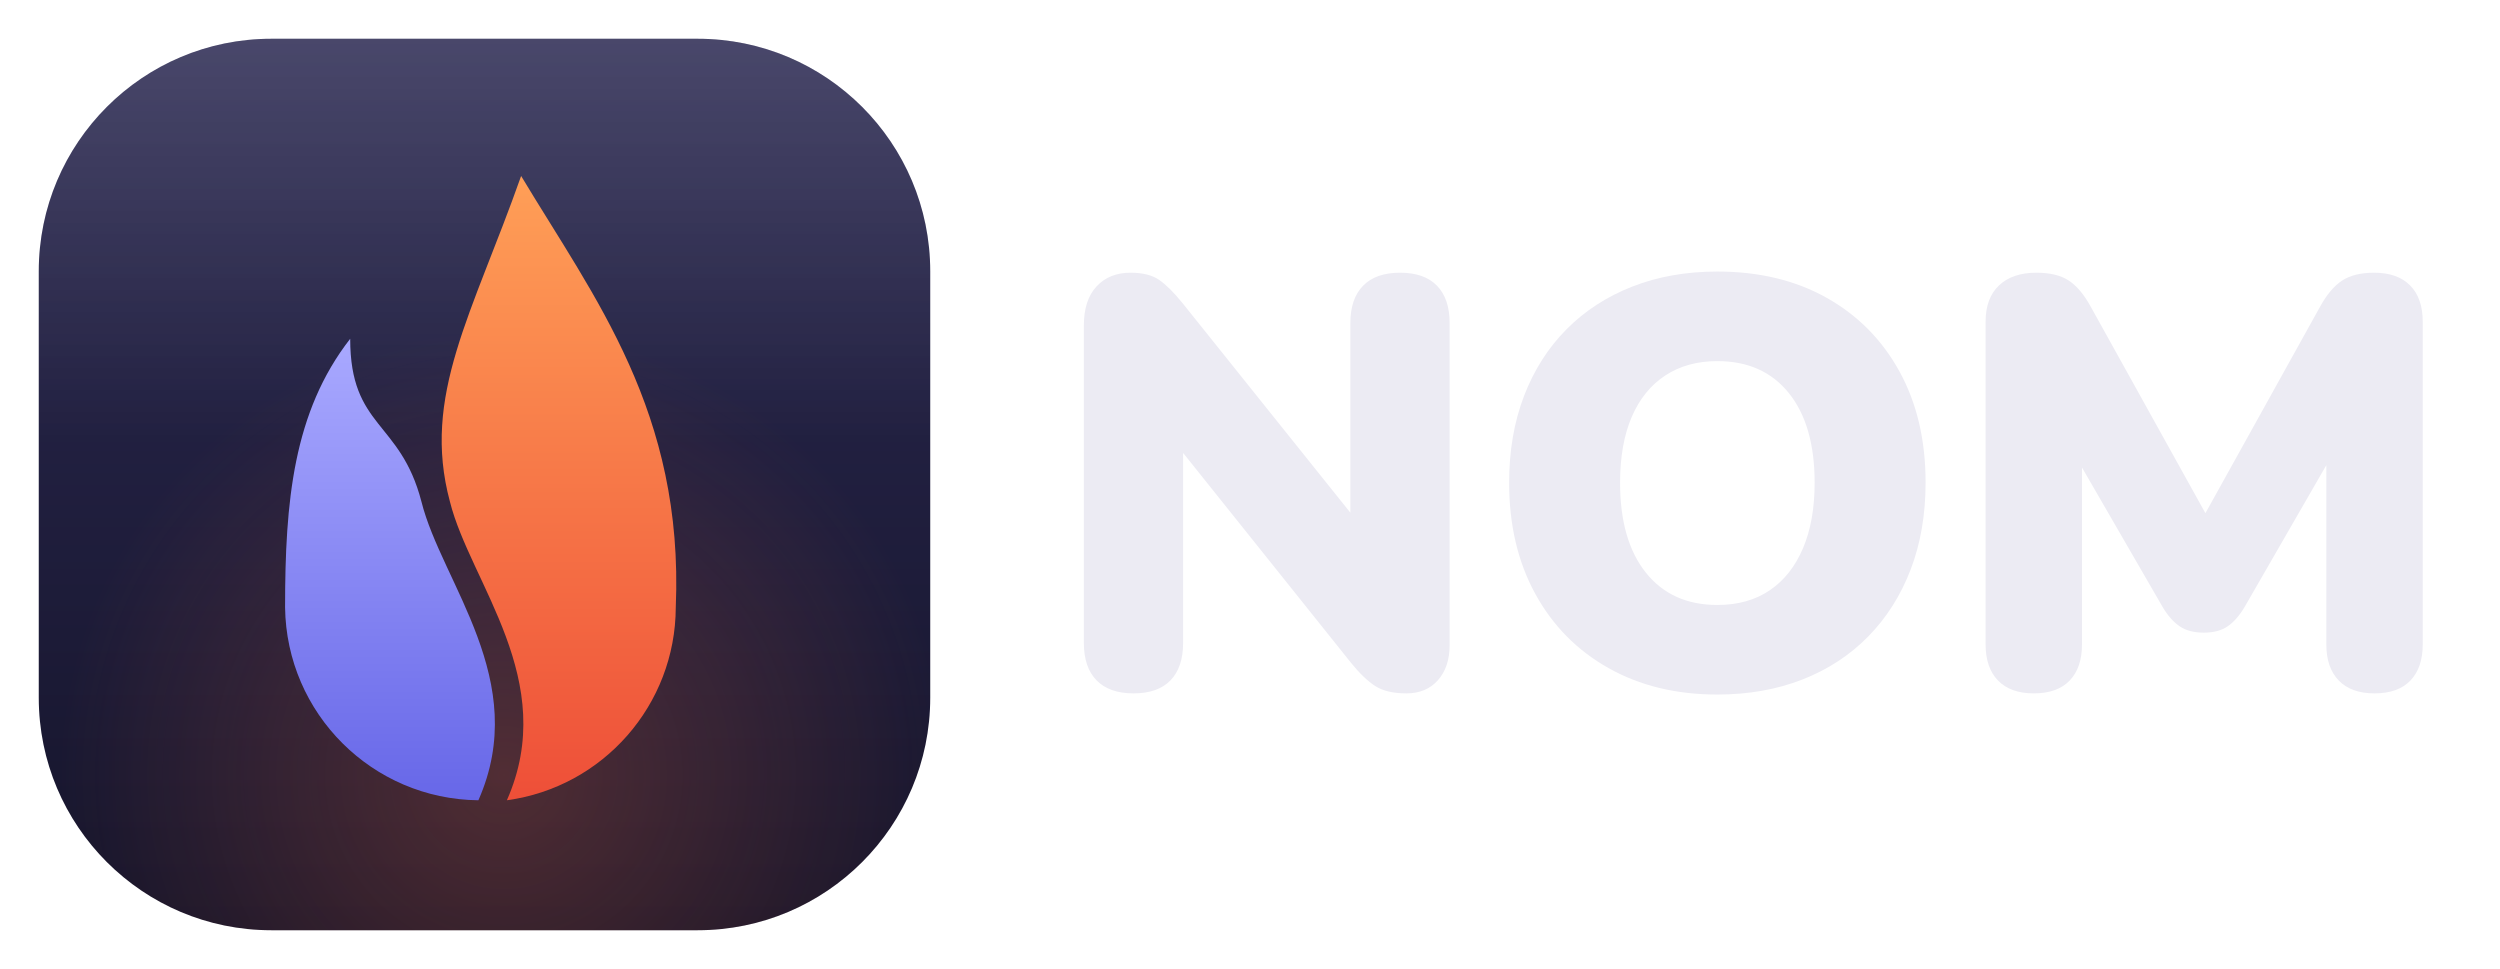
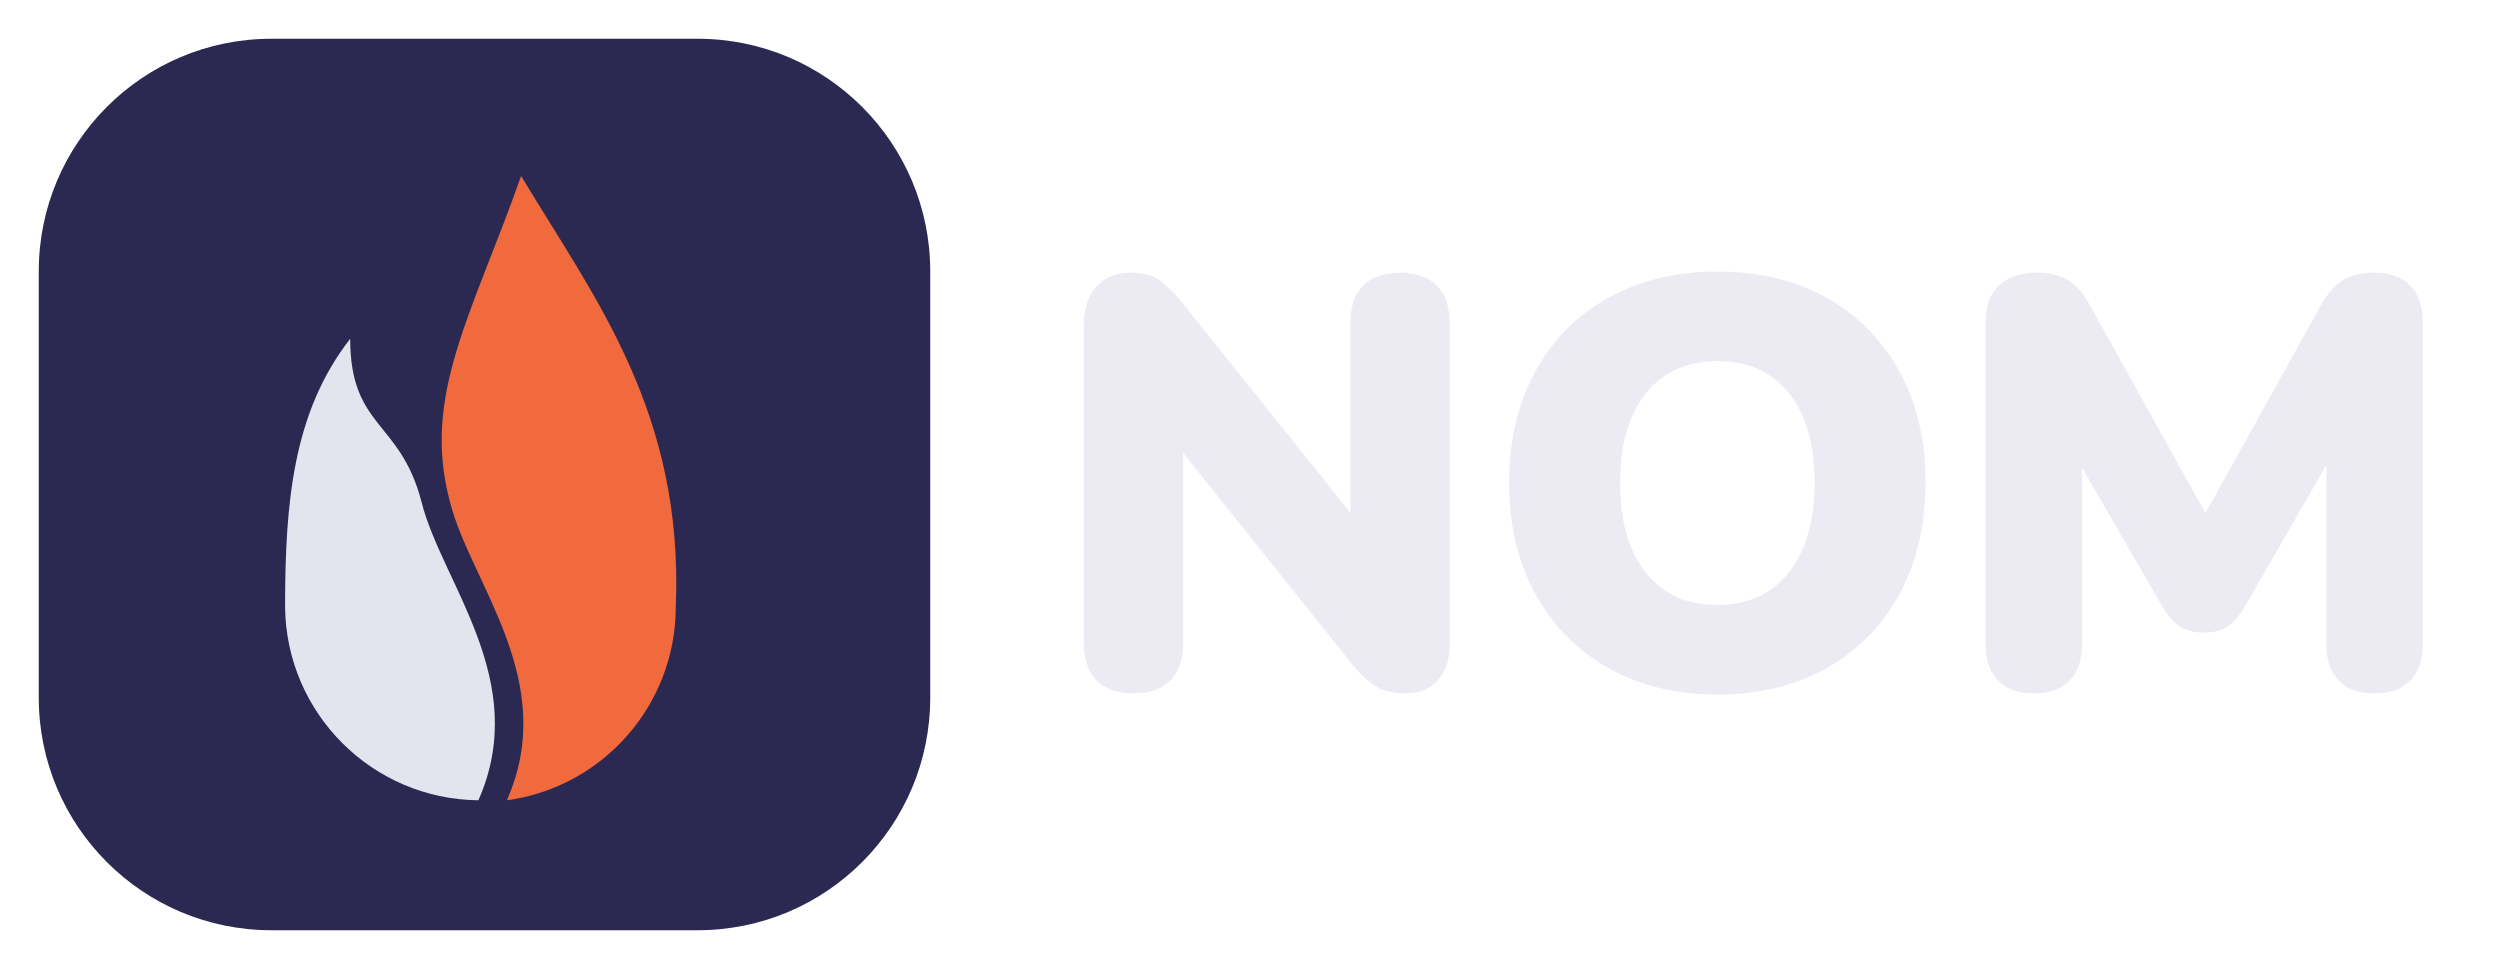
<svg xmlns="http://www.w3.org/2000/svg" viewBox="0 0 258 100">
  <g transform="translate(0 0)">
-     <defs>
-       <linearGradient id="of" x1="0" y1="0" x2="0" y2="1">
-         <stop offset="0" stop-color="#2B2952" />
-         <stop offset="1" stop-color="#15142A" />
-       </linearGradient>
-       <linearGradient id="oi" x1="0" y1="0" x2="0" y2="1">
-         <stop offset="0" stop-color="#A9A9FF" />
-         <stop offset="1" stop-color="#6767E8" />
-       </linearGradient>
-       <linearGradient id="od" x1="0" y1="0" x2="0" y2="1">
-         <stop offset="0" stop-color="#FF9F57" />
-         <stop offset="1" stop-color="#EE4F38" />
-       </linearGradient>
-       <radialGradient id="ob" cx="52" cy="80" r="46" gradientUnits="userSpaceOnUse">
-         <stop offset="0" stop-color="#F06A3D" stop-opacity=".26" />
-         <stop offset="1" stop-color="#F06A3D" stop-opacity="0" />
-       </radialGradient>
-       <linearGradient id="ol" x1="0" y1="0" x2="0" y2="1">
-         <stop offset="0" stop-color="#fff" stop-opacity=".14" />
-         <stop offset=".45" stop-color="#fff" stop-opacity="0" />
-       </linearGradient>
-     </defs>
-     <rect x="4" y="4" width="92" height="92" rx="24" fill="url(#of)" />
-     <rect x="4" y="4" width="92" height="92" rx="24" fill="url(#ob)" />
-     <rect x="4" y="4" width="92" height="92" rx="24" fill="url(#ol)" />
+     <rect x="4" y="4" width="92" height="92" rx="24" fill="#2B2952" />
    <g transform="translate(50 50.5) scale(0.84) translate(-50.5 -47.5)">
-       <path d="M34 29C34 40 40.15 39 42.75 49C45.25 59 56.25 71 49.75 85.70A24 24 0 0 1 26 62C26 49 27 38 34 29Z" fill="url(#oi)" />
-       <path d="M55 9C64 24 75 38 74 62A24 24 0 0 1 53.25 85.70C59.75 71 48.75 59 46.25 49C42.75 36 49 26 55 9Z" fill="url(#od)" />
+       <path d="M34 29C34 40 40.15 39 42.75 49C45.25 59 56.25 71 49.75 85.70A24 24 0 0 1 26 62C26 49 27 38 34 29Z" fill="#E4E4EE" />
+       <path d="M55 9C64 24 75 38 74 62A24 24 0 0 1 53.25 85.70C59.75 71 48.75 59 46.25 49C42.75 36 49 26 55 9Z" fill="#F06A3D" />
    </g>
  </g>
  <g fill="#ECEBF3">
    <path transform="translate(108.00 71) scale(0.06)" d="M149.771 9.277Q108.0 9.277 86.115 -13.108Q64.229 -35.494 64.229 -77.626V-623.458Q64.229 -667.229 86.115 -690.753Q108.0 -714.277 144.494 -714.277Q175.795 -714.277 193.681 -701.946Q211.566 -689.615 233.952 -661.952L551.181 -265.843H522.627V-627.735Q522.627 -669.506 544.512 -691.892Q566.398 -714.277 608.169 -714.277Q649.94 -714.277 671.644 -691.892Q693.349 -669.506 693.349 -627.735V-73.711Q693.349 -36.132 673.283 -13.428Q653.217 9.277 619.0 9.277Q585.145 9.277 565.578 -3.235Q546.012 -15.747 523.627 -43.41L206.759 -439.519H234.952V-77.626Q234.952 -35.494 213.247 -13.108Q191.542 9.277 149.771 9.277Z" />
    <path transform="translate(153.00 71) scale(0.06)" d="M403.855 11.277Q297.385 11.277 216.416 -34.361Q135.446 -80.0 90.572 -162.139Q45.699 -244.277 45.699 -353.0Q45.699 -435.361 71.295 -502.181Q96.892 -569.0 144.265 -616.819Q191.639 -664.639 257.651 -690.458Q323.663 -716.277 403.855 -716.277Q511.325 -716.277 591.795 -671.139Q672.265 -626.0 717.138 -544.361Q762.012 -462.723 762.012 -353.361Q762.012 -271.0 736.415 -204.0Q710.819 -137.0 663.446 -88.681Q616.072 -40.361 550.06 -14.542Q484.048 11.277 403.855 11.277ZM403.855 -142.783Q456.723 -142.783 493.922 -167.994Q531.121 -193.205 551.151 -240.307Q571.181 -287.41 571.181 -353.0Q571.181 -451.928 526.94 -507.073Q482.699 -562.217 403.855 -562.217Q351.988 -562.217 314.289 -537.506Q276.59 -512.795 256.56 -466.193Q236.53 -419.59 236.53 -353.0Q236.53 -253.795 280.952 -198.289Q325.373 -142.783 403.855 -142.783Z" />
    <path transform="translate(200.94 71) scale(0.06)" d="M149.132 9.277Q109.0 9.277 87.615 -12.789Q66.229 -34.855 66.229 -74.988V-630.012Q66.229 -670.506 89.253 -692.392Q112.277 -714.277 153.687 -714.277Q188.903 -714.277 209.47 -700.627Q230.036 -686.976 247.144 -655.675L461.578 -269.554H427.024L641.458 -655.675Q658.566 -686.976 679.271 -700.627Q699.976 -714.277 734.554 -714.277Q774.687 -714.277 796.391 -692.392Q818.096 -670.506 818.096 -630.012V-74.988Q818.096 -34.855 796.891 -12.789Q775.687 9.277 735.193 9.277Q695.06 9.277 673.675 -12.789Q652.289 -34.855 652.289 -74.988V-419.218H673.012L511.542 -139.024Q498.349 -116.916 482.56 -106.042Q466.771 -95.169 441.385 -95.169Q416.0 -95.169 399.849 -106.223Q383.699 -117.277 370.868 -139.024L208.674 -419.579H232.036V-74.988Q232.036 -34.855 210.831 -12.789Q189.626 9.277 149.132 9.277Z" />
  </g>
</svg>
